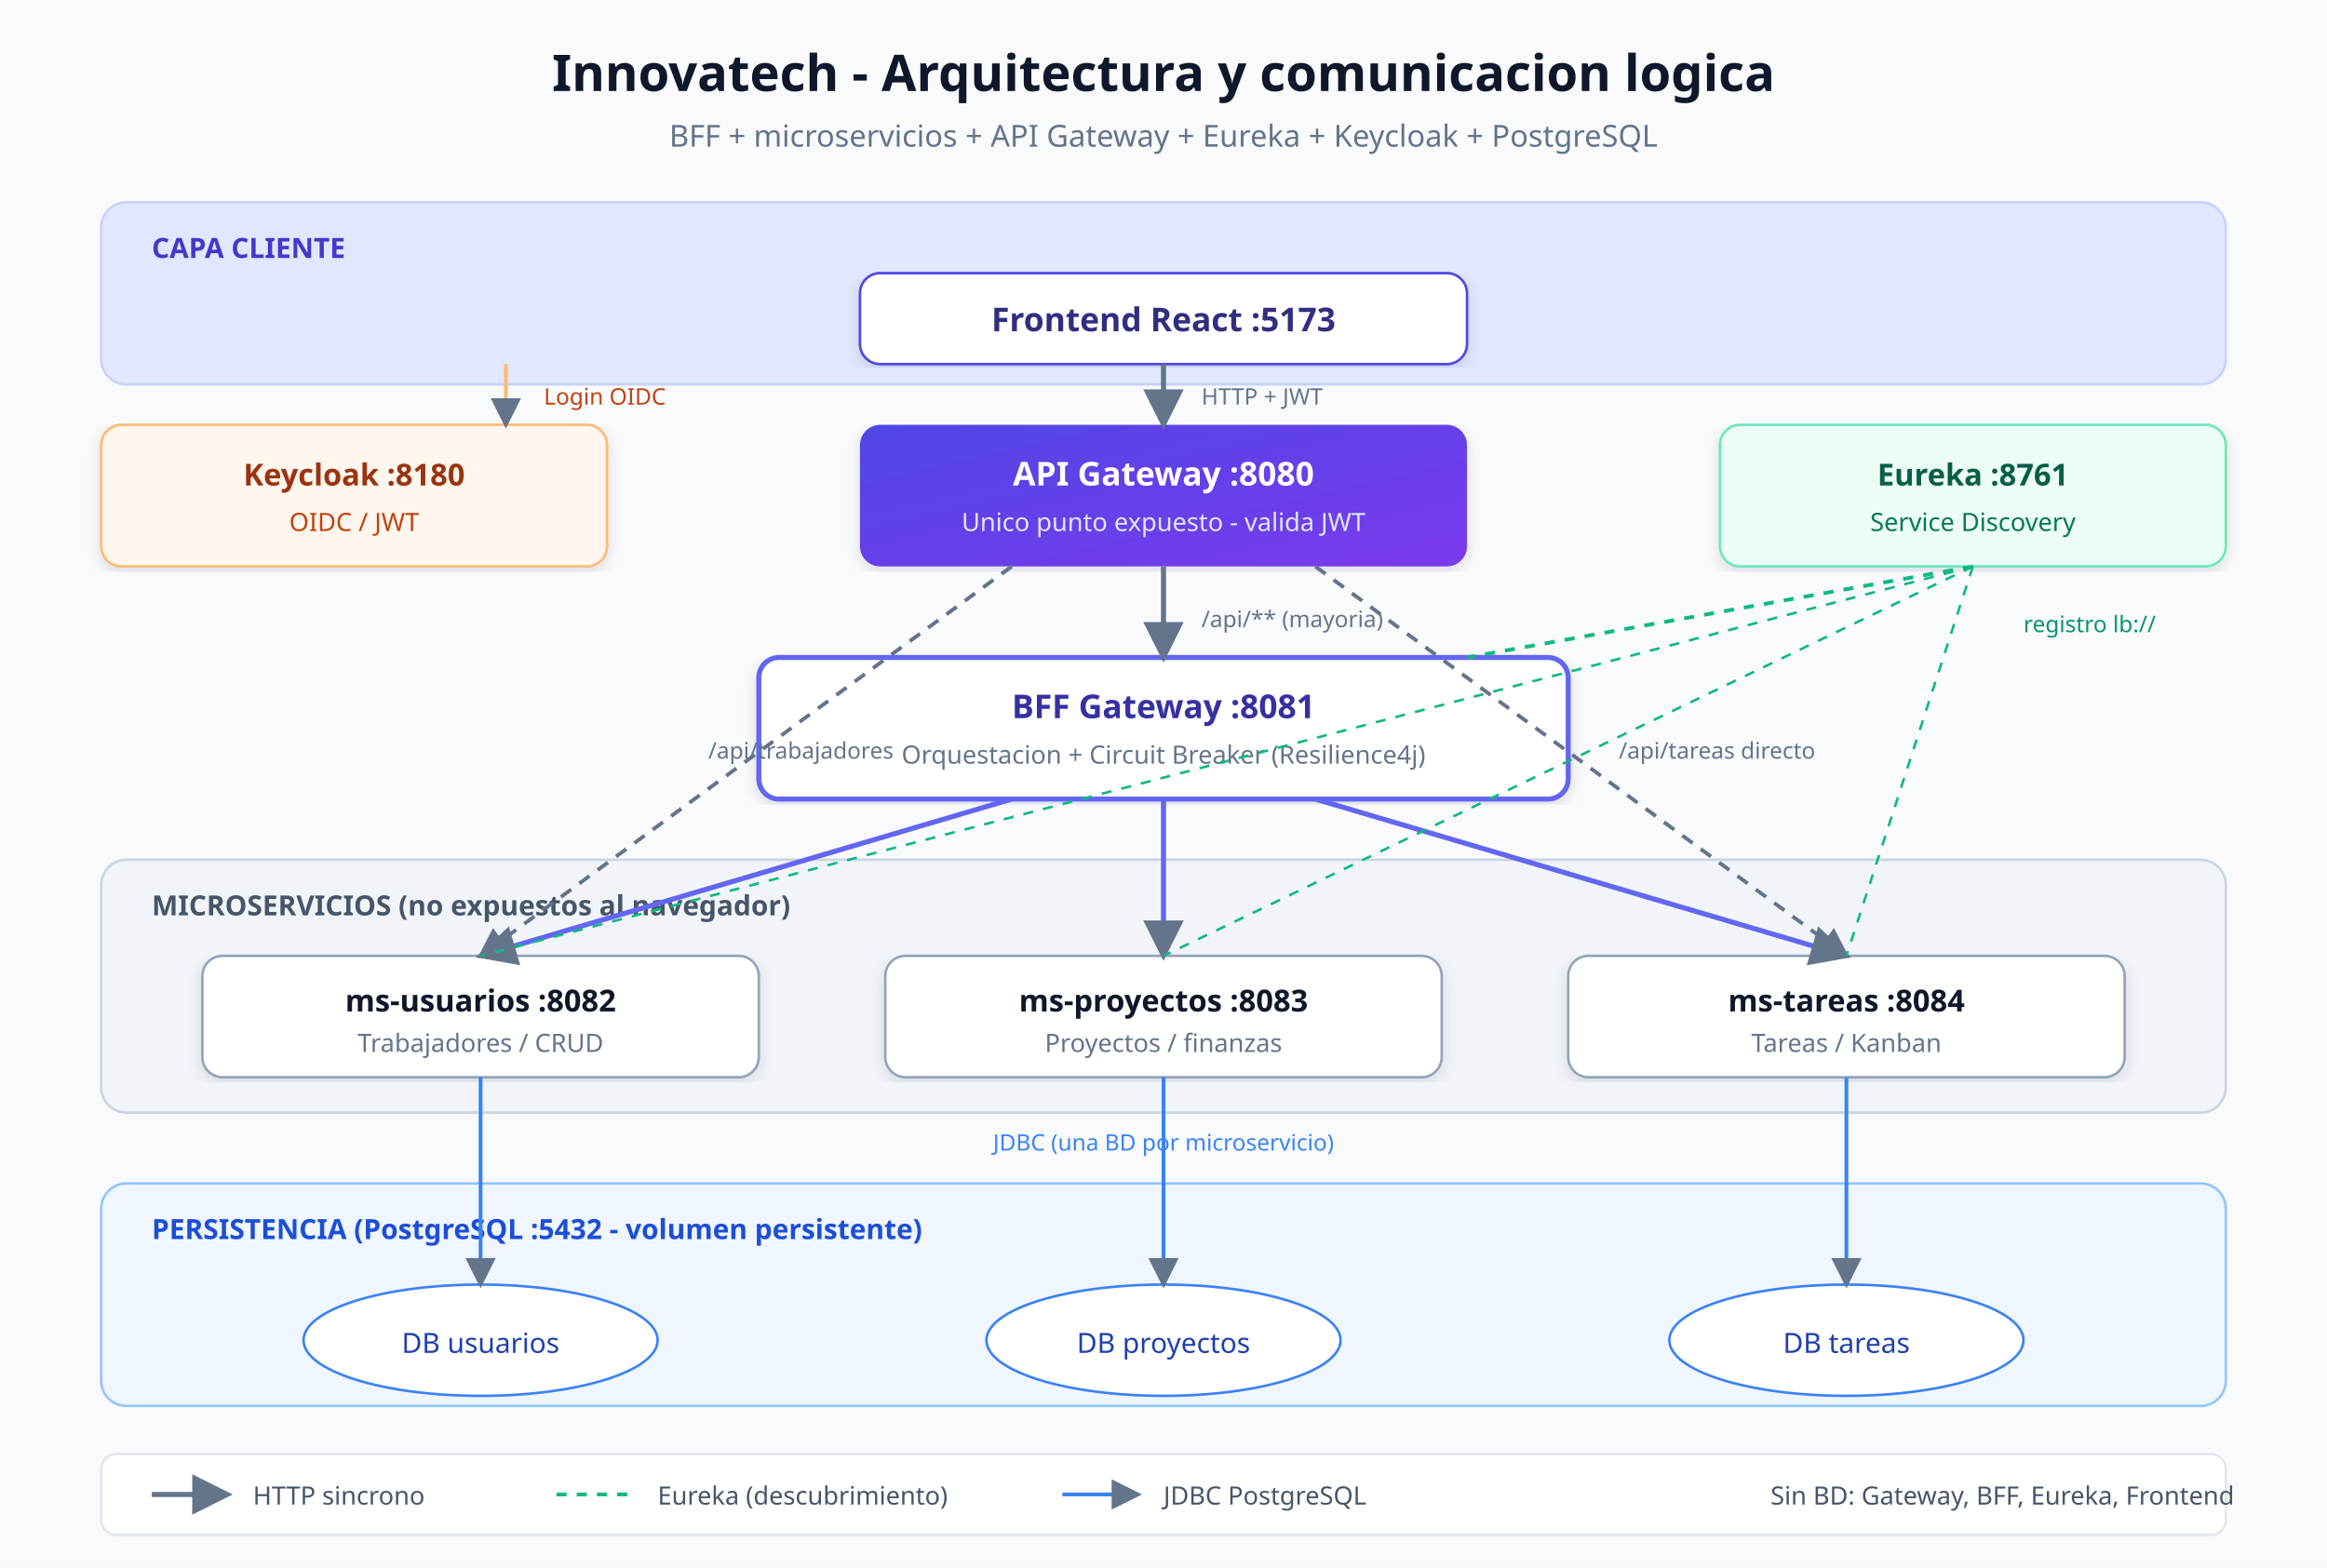
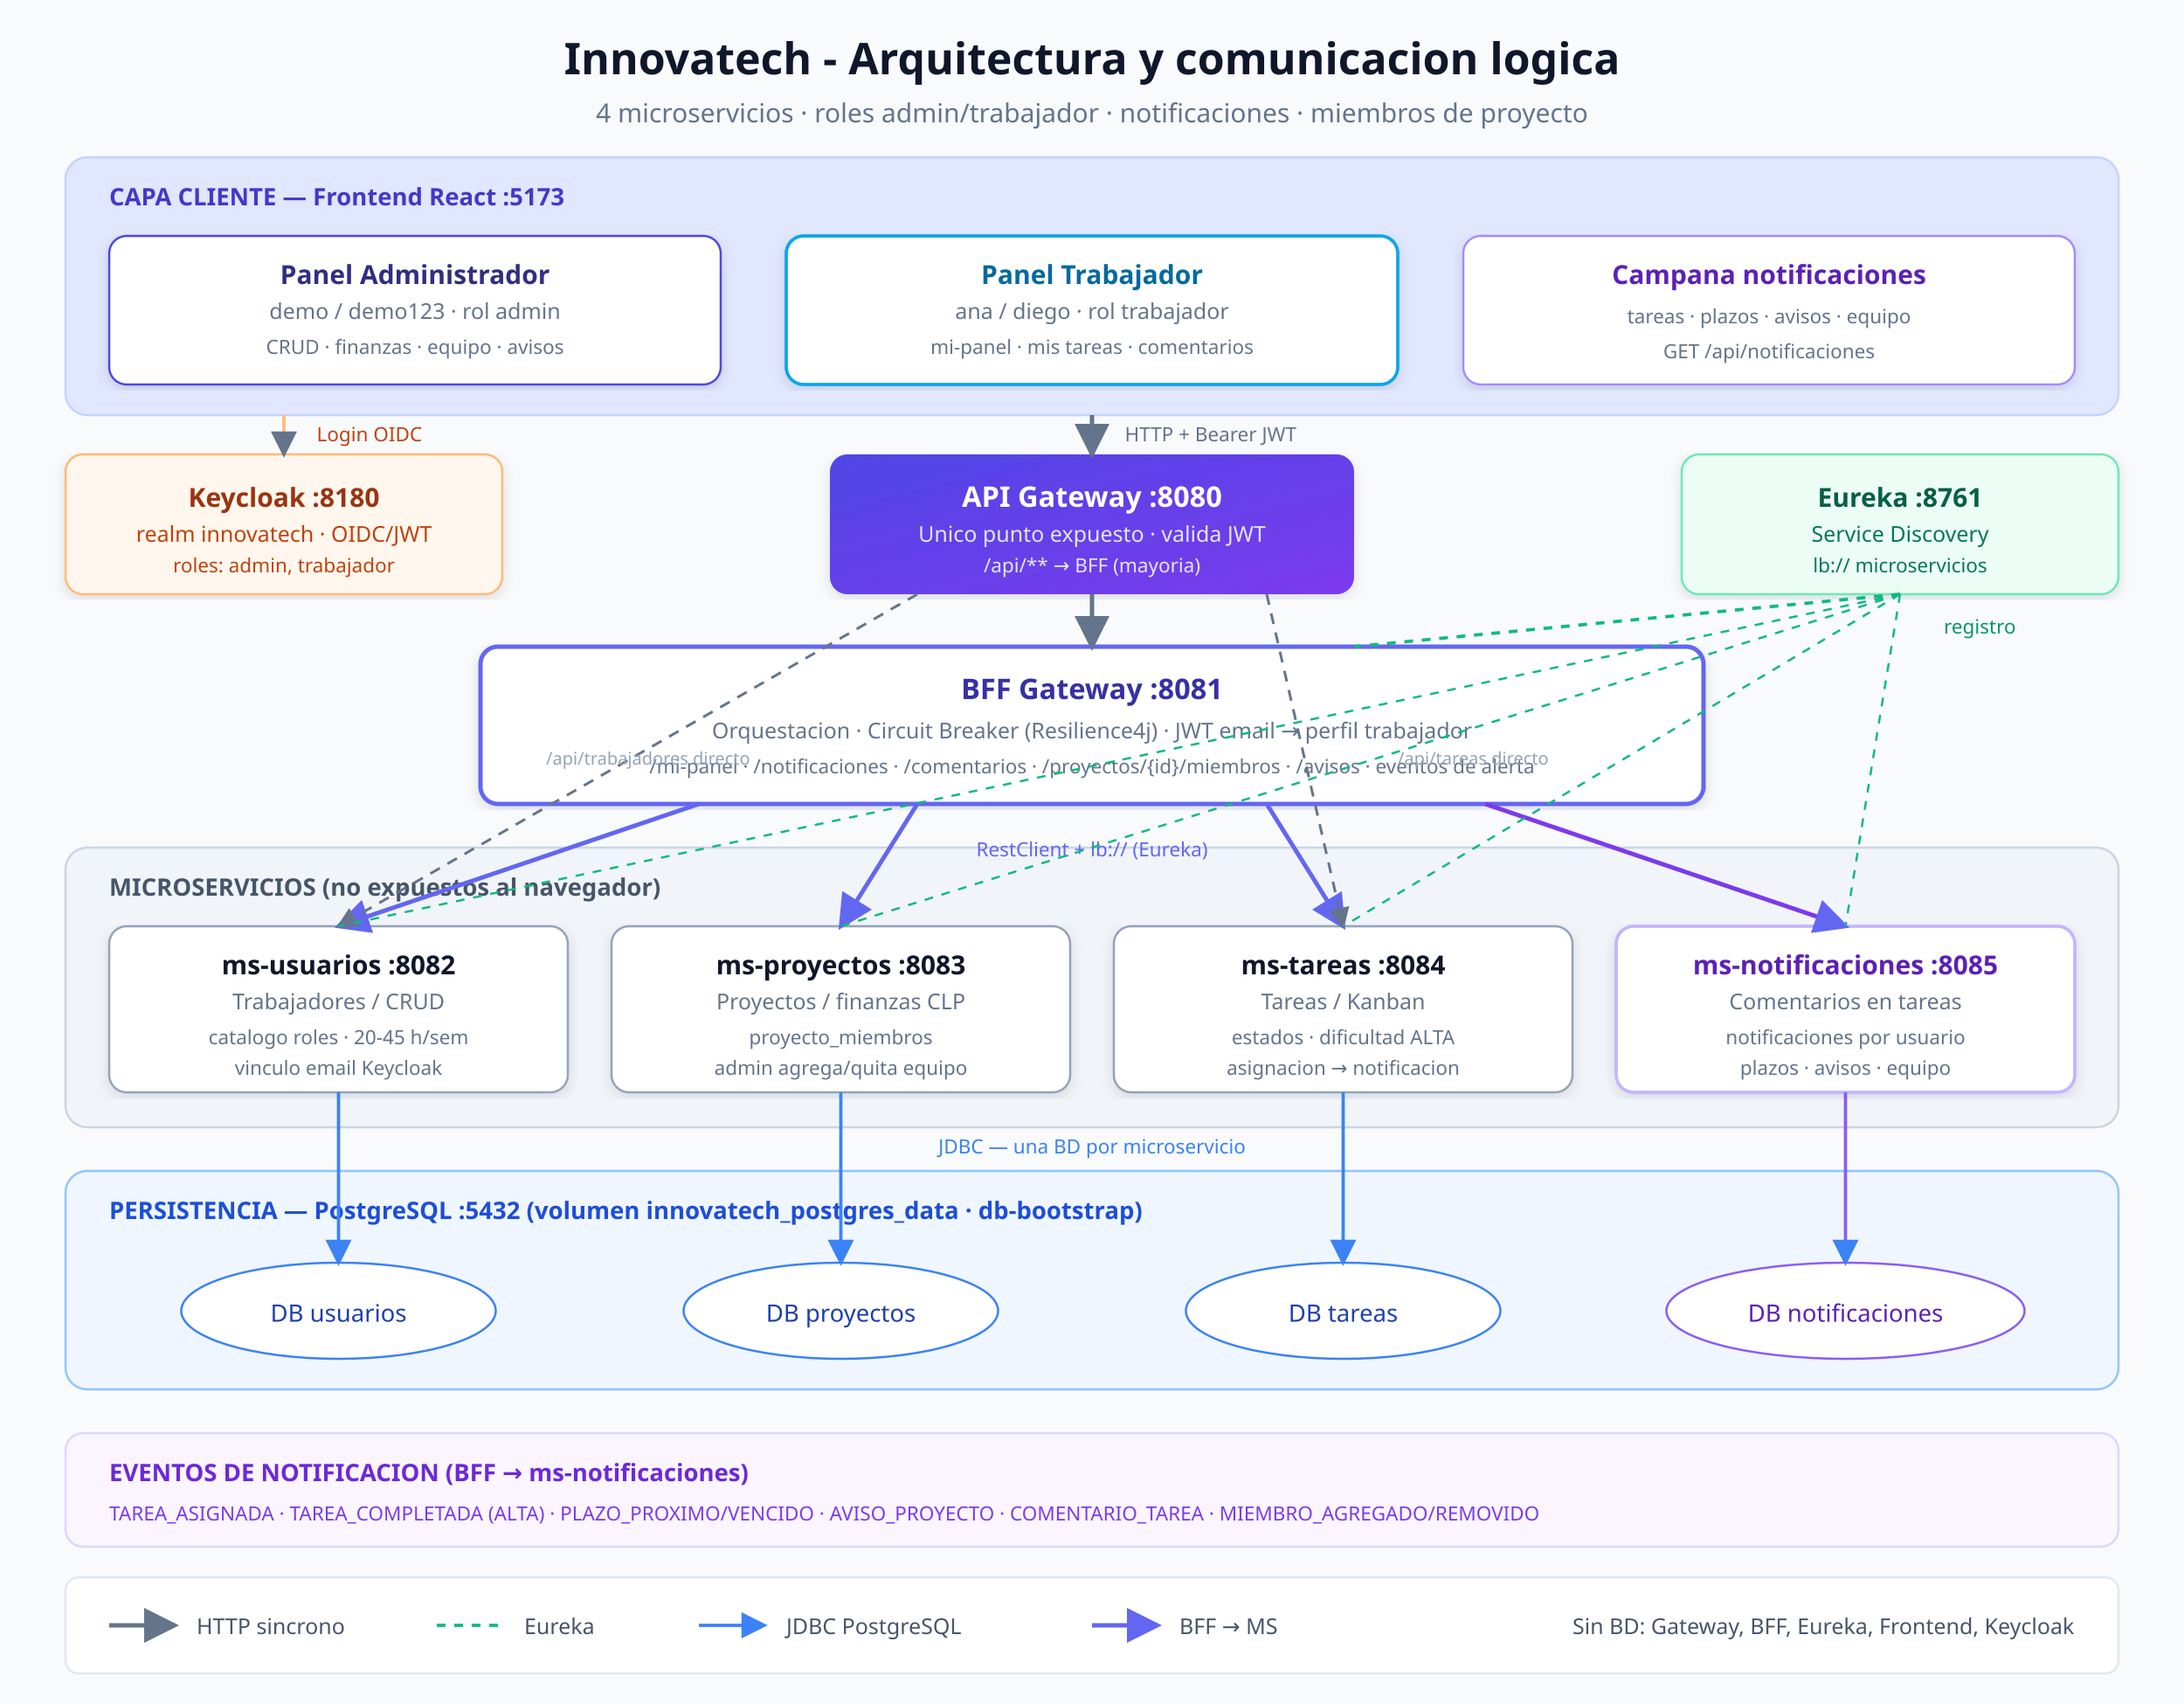
- <svg xmlns="http://www.w3.org/2000/svg" viewBox="0 0 920 620" font-family="Segoe UI, system-ui, sans-serif">
+ <svg xmlns="http://www.w3.org/2000/svg" viewBox="0 0 1000 780" font-family="Segoe UI, system-ui, sans-serif">
  <defs>
    <linearGradient id="brand" x1="0%" y1="0%" x2="100%" y2="100%">
      <stop offset="0%" stop-color="#4f46e5" />
      <stop offset="100%" stop-color="#7c3aed" />
    </linearGradient>
+     <linearGradient id="worker" x1="0%" y1="0%" x2="100%" y2="0%">
+       <stop offset="0%" stop-color="#0ea5e9" />
+       <stop offset="100%" stop-color="#06b6d4" />
+     </linearGradient>
    <marker id="arrow" markerWidth="8" markerHeight="8" refX="7" refY="4" orient="auto">
      <path d="M0,0 L8,4 L0,8 Z" fill="#64748b" />
+     </marker>
+     <marker id="arrow-blue" markerWidth="8" markerHeight="8" refX="7" refY="4" orient="auto">
+       <path d="M0,0 L8,4 L0,8 Z" fill="#3b82f6" />
+     </marker>
+     <marker id="arrow-indigo" markerWidth="8" markerHeight="8" refX="7" refY="4" orient="auto">
+       <path d="M0,0 L8,4 L0,8 Z" fill="#6366f1" />
    </marker>
    <filter id="shadow" x="-4%" y="-4%" width="108%" height="108%">
      <feDropShadow dx="0" dy="2" stdDeviation="3" flood-color="#0f172a" flood-opacity="0.12" />
    </filter>
  </defs>
-   <rect width="920" height="620" fill="#f8fafc" />
-   <text x="460" y="36" text-anchor="middle" font-size="20" font-weight="700" fill="#0f172a">Innovatech - Arquitectura y comunicacion logica</text>
-   <text x="460" y="58" text-anchor="middle" font-size="12" fill="#64748b">BFF + microservicios + API Gateway + Eureka + Keycloak + PostgreSQL</text>
-   <rect x="40" y="80" width="840" height="72" rx="10" fill="#e0e7ff" stroke="#c7d2fe" />
-   <text x="60" y="102" font-size="11" font-weight="600" fill="#4338ca">CAPA CLIENTE</text>
-   <rect x="340" y="108" width="240" height="36" rx="8" fill="#fff" stroke="#4f46e5" filter="url(#shadow)" />
-   <text x="460" y="131" text-anchor="middle" font-size="13" font-weight="600" fill="#312e81">Frontend React :5173</text>
-   <rect x="40" y="168" width="200" height="56" rx="8" fill="#fff7ed" stroke="#fdba74" filter="url(#shadow)" />
-   <text x="140" y="192" text-anchor="middle" font-size="12" font-weight="600" fill="#9a3412">Keycloak :8180</text>
-   <text x="140" y="210" text-anchor="middle" font-size="10" fill="#c2410c">OIDC / JWT</text>
-   <rect x="340" y="168" width="240" height="56" rx="8" fill="url(#brand)" filter="url(#shadow)" />
-   <text x="460" y="192" text-anchor="middle" font-size="13" font-weight="700" fill="#fff">API Gateway :8080</text>
-   <text x="460" y="210" text-anchor="middle" font-size="10" fill="#e0e7ff">Unico punto expuesto - valida JWT</text>
-   <rect x="680" y="168" width="200" height="56" rx="8" fill="#ecfdf5" stroke="#6ee7b7" filter="url(#shadow)" />
-   <text x="780" y="192" text-anchor="middle" font-size="12" font-weight="600" fill="#065f46">Eureka :8761</text>
-   <text x="780" y="210" text-anchor="middle" font-size="10" fill="#047857">Service Discovery</text>
-   <rect x="300" y="260" width="320" height="56" rx="8" fill="#fff" stroke="#6366f1" stroke-width="2" filter="url(#shadow)" />
-   <text x="460" y="284" text-anchor="middle" font-size="13" font-weight="600" fill="#3730a3">BFF Gateway :8081</text>
-   <text x="460" y="302" text-anchor="middle" font-size="10" fill="#64748b">Orquestacion + Circuit Breaker (Resilience4j)</text>
-   <rect x="40" y="340" width="840" height="100" rx="10" fill="#f1f5f9" stroke="#cbd5e1" />
-   <text x="60" y="362" font-size="11" font-weight="600" fill="#475569">MICROSERVICIOS (no expuestos al navegador)</text>
-   <rect x="80" y="378" width="220" height="48" rx="8" fill="#fff" stroke="#94a3b8" filter="url(#shadow)" />
-   <text x="190" y="400" text-anchor="middle" font-size="12" font-weight="600" fill="#0f172a">ms-usuarios :8082</text>
-   <text x="190" y="416" text-anchor="middle" font-size="10" fill="#64748b">Trabajadores / CRUD</text>
-   <rect x="350" y="378" width="220" height="48" rx="8" fill="#fff" stroke="#94a3b8" filter="url(#shadow)" />
-   <text x="460" y="400" text-anchor="middle" font-size="12" font-weight="600" fill="#0f172a">ms-proyectos :8083</text>
-   <text x="460" y="416" text-anchor="middle" font-size="10" fill="#64748b">Proyectos / finanzas</text>
-   <rect x="620" y="378" width="220" height="48" rx="8" fill="#fff" stroke="#94a3b8" filter="url(#shadow)" />
-   <text x="730" y="400" text-anchor="middle" font-size="12" font-weight="600" fill="#0f172a">ms-tareas :8084</text>
-   <text x="730" y="416" text-anchor="middle" font-size="10" fill="#64748b">Tareas / Kanban</text>
-   <rect x="40" y="468" width="840" height="88" rx="10" fill="#eff6ff" stroke="#93c5fd" />
-   <text x="60" y="490" font-size="11" font-weight="600" fill="#1d4ed8">PERSISTENCIA (PostgreSQL :5432 - volumen persistente)</text>
-   <ellipse cx="190" cy="530" rx="70" ry="22" fill="#fff" stroke="#3b82f6" />
-   <text x="190" y="535" text-anchor="middle" font-size="11" fill="#1e40af">DB usuarios</text>
-   <ellipse cx="460" cy="530" rx="70" ry="22" fill="#fff" stroke="#3b82f6" />
-   <text x="460" y="535" text-anchor="middle" font-size="11" fill="#1e40af">DB proyectos</text>
-   <ellipse cx="730" cy="530" rx="70" ry="22" fill="#fff" stroke="#3b82f6" />
-   <text x="730" y="535" text-anchor="middle" font-size="11" fill="#1e40af">DB tareas</text>
-   <line x1="460" y1="144" x2="460" y2="168" stroke="#64748b" stroke-width="2" marker-end="url(#arrow)" />
-   <text x="475" y="160" font-size="9" fill="#64748b">HTTP + JWT</text>
-   <line x1="200" y1="144" x2="200" y2="168" stroke="#fdba74" stroke-width="1.5" marker-end="url(#arrow)" />
-   <text x="215" y="160" font-size="9" fill="#c2410c">Login OIDC</text>
-   <line x1="460" y1="224" x2="460" y2="260" stroke="#64748b" stroke-width="2" marker-end="url(#arrow)" />
-   <text x="475" y="248" font-size="9" fill="#64748b">/api/** (mayoria)</text>
-   <line x1="520" y1="224" x2="730" y2="378" stroke="#64748b" stroke-width="1.5" stroke-dasharray="5,4" marker-end="url(#arrow)" />
-   <text x="640" y="300" font-size="9" fill="#64748b">/api/tareas directo</text>
-   <line x1="400" y1="224" x2="190" y2="378" stroke="#64748b" stroke-width="1.5" stroke-dasharray="5,4" marker-end="url(#arrow)" />
-   <text x="280" y="300" font-size="9" fill="#64748b">/api/trabajadores</text>
-   <line x1="400" y1="316" x2="190" y2="378" stroke="#6366f1" stroke-width="2" marker-end="url(#arrow)" />
-   <line x1="460" y1="316" x2="460" y2="378" stroke="#6366f1" stroke-width="2" marker-end="url(#arrow)" />
-   <line x1="520" y1="316" x2="730" y2="378" stroke="#6366f1" stroke-width="2" marker-end="url(#arrow)" />
-   <line x1="190" y1="426" x2="190" y2="508" stroke="#3b82f6" stroke-width="1.5" marker-end="url(#arrow)" />
-   <line x1="460" y1="426" x2="460" y2="508" stroke="#3b82f6" stroke-width="1.5" marker-end="url(#arrow)" />
-   <line x1="730" y1="426" x2="730" y2="508" stroke="#3b82f6" stroke-width="1.5" marker-end="url(#arrow)" />
-   <text x="460" y="455" text-anchor="middle" font-size="9" fill="#3b82f6">JDBC (una BD por microservicio)</text>
-   <line x1="780" y1="224" x2="580" y2="260" stroke="#10b981" stroke-width="1.5" stroke-dasharray="4,4" />
-   <line x1="780" y1="224" x2="190" y2="378" stroke="#10b981" stroke-width="1" stroke-dasharray="4,4" />
-   <line x1="780" y1="224" x2="460" y2="378" stroke="#10b981" stroke-width="1" stroke-dasharray="4,4" />
-   <line x1="780" y1="224" x2="730" y2="378" stroke="#10b981" stroke-width="1" stroke-dasharray="4,4" />
-   <text x="800" y="250" font-size="9" fill="#059669">registro lb://</text>
-   <rect x="40" y="575" width="840" height="32" rx="6" fill="#fff" stroke="#e2e8f0" />
-   <line x1="60" y1="591" x2="90" y2="591" stroke="#64748b" stroke-width="2" marker-end="url(#arrow)" />
-   <text x="100" y="595" font-size="10" fill="#475569">HTTP sincrono</text>
-   <line x1="220" y1="591" x2="250" y2="591" stroke="#10b981" stroke-width="1.5" stroke-dasharray="4,4" />
-   <text x="260" y="595" font-size="10" fill="#475569">Eureka (descubrimiento)</text>
-   <line x1="420" y1="591" x2="450" y2="591" stroke="#3b82f6" stroke-width="1.5" marker-end="url(#arrow)" />
-   <text x="460" y="595" font-size="10" fill="#475569">JDBC PostgreSQL</text>
-   <text x="700" y="595" font-size="10" fill="#475569">Sin BD: Gateway, BFF, Eureka, Frontend</text>
+   <rect width="1000" height="780" fill="#f8fafc" />
+   <text x="500" y="34" text-anchor="middle" font-size="20" font-weight="700" fill="#0f172a">Innovatech - Arquitectura y comunicacion logica</text>
+   <text x="500" y="56" text-anchor="middle" font-size="12" fill="#64748b">4 microservicios · roles admin/trabajador · notificaciones · miembros de proyecto</text>
+   <rect x="30" y="72" width="940" height="118" rx="10" fill="#e0e7ff" stroke="#c7d2fe" />
+   <text x="50" y="94" font-size="11" font-weight="600" fill="#4338ca">CAPA CLIENTE — Frontend React :5173</text>
+   <rect x="50" y="108" width="280" height="68" rx="8" fill="#fff" stroke="#4f46e5" filter="url(#shadow)" />
+   <text x="190" y="130" text-anchor="middle" font-size="12" font-weight="600" fill="#312e81">Panel Administrador</text>
+   <text x="190" y="146" text-anchor="middle" font-size="10" fill="#64748b">demo / demo123 · rol admin</text>
+   <text x="190" y="162" text-anchor="middle" font-size="9" fill="#64748b">CRUD · finanzas · equipo · avisos</text>
+   <rect x="360" y="108" width="280" height="68" rx="8" fill="#fff" stroke="#0ea5e9" stroke-width="1.5" filter="url(#shadow)" />
+   <text x="500" y="130" text-anchor="middle" font-size="12" font-weight="600" fill="#0369a1">Panel Trabajador</text>
+   <text x="500" y="146" text-anchor="middle" font-size="10" fill="#64748b">ana / diego · rol trabajador</text>
+   <text x="500" y="162" text-anchor="middle" font-size="9" fill="#64748b">mi-panel · mis tareas · comentarios</text>
+   <rect x="670" y="108" width="280" height="68" rx="8" fill="#fff" stroke="#a78bfa" filter="url(#shadow)" />
+   <text x="810" y="130" text-anchor="middle" font-size="12" font-weight="600" fill="#5b21b6">Campana notificaciones</text>
+   <text x="810" y="148" text-anchor="middle" font-size="9" fill="#64748b">tareas · plazos · avisos · equipo</text>
+   <text x="810" y="164" text-anchor="middle" font-size="9" fill="#64748b">GET /api/notificaciones</text>
+   <rect x="30" y="208" width="200" height="64" rx="8" fill="#fff7ed" stroke="#fdba74" filter="url(#shadow)" />
+   <text x="130" y="232" text-anchor="middle" font-size="12" font-weight="600" fill="#9a3412">Keycloak :8180</text>
+   <text x="130" y="248" text-anchor="middle" font-size="10" fill="#c2410c">realm innovatech · OIDC/JWT</text>
+   <text x="130" y="262" text-anchor="middle" font-size="9" fill="#c2410c">roles: admin, trabajador</text>
+   <rect x="380" y="208" width="240" height="64" rx="8" fill="url(#brand)" filter="url(#shadow)" />
+   <text x="500" y="232" text-anchor="middle" font-size="13" font-weight="700" fill="#fff">API Gateway :8080</text>
+   <text x="500" y="248" text-anchor="middle" font-size="10" fill="#e0e7ff">Unico punto expuesto · valida JWT</text>
+   <text x="500" y="262" text-anchor="middle" font-size="9" fill="#e0e7ff">/api/** → BFF (mayoria)</text>
+   <rect x="770" y="208" width="200" height="64" rx="8" fill="#ecfdf5" stroke="#6ee7b7" filter="url(#shadow)" />
+   <text x="870" y="232" text-anchor="middle" font-size="12" font-weight="600" fill="#065f46">Eureka :8761</text>
+   <text x="870" y="248" text-anchor="middle" font-size="10" fill="#047857">Service Discovery</text>
+   <text x="870" y="262" text-anchor="middle" font-size="9" fill="#047857">lb:// microservicios</text>
+   <rect x="220" y="296" width="560" height="72" rx="8" fill="#fff" stroke="#6366f1" stroke-width="2" filter="url(#shadow)" />
+   <text x="500" y="320" text-anchor="middle" font-size="13" font-weight="600" fill="#3730a3">BFF Gateway :8081</text>
+   <text x="500" y="338" text-anchor="middle" font-size="10" fill="#64748b">Orquestacion · Circuit Breaker (Resilience4j) · JWT email → perfil trabajador</text>
+   <text x="500" y="354" text-anchor="middle" font-size="9" fill="#64748b">/mi-panel · /notificaciones · /comentarios · /proyectos/{id}/miembros · /avisos · eventos de alerta</text>
+   <rect x="30" y="388" width="940" height="128" rx="10" fill="#f1f5f9" stroke="#cbd5e1" />
+   <text x="50" y="410" font-size="11" font-weight="600" fill="#475569">MICROSERVICIOS (no expuestos al navegador)</text>
+   <rect x="50" y="424" width="210" height="76" rx="8" fill="#fff" stroke="#94a3b8" filter="url(#shadow)" />
+   <text x="155" y="446" text-anchor="middle" font-size="12" font-weight="600" fill="#0f172a">ms-usuarios :8082</text>
+   <text x="155" y="462" text-anchor="middle" font-size="10" fill="#64748b">Trabajadores / CRUD</text>
+   <text x="155" y="478" text-anchor="middle" font-size="9" fill="#64748b">catalogo roles · 20-45 h/sem</text>
+   <text x="155" y="492" text-anchor="middle" font-size="9" fill="#64748b">vinculo email Keycloak</text>
+   <rect x="280" y="424" width="210" height="76" rx="8" fill="#fff" stroke="#94a3b8" filter="url(#shadow)" />
+   <text x="385" y="446" text-anchor="middle" font-size="12" font-weight="600" fill="#0f172a">ms-proyectos :8083</text>
+   <text x="385" y="462" text-anchor="middle" font-size="10" fill="#64748b">Proyectos / finanzas CLP</text>
+   <text x="385" y="478" text-anchor="middle" font-size="9" fill="#64748b">proyecto_miembros</text>
+   <text x="385" y="492" text-anchor="middle" font-size="9" fill="#64748b">admin agrega/quita equipo</text>
+   <rect x="510" y="424" width="210" height="76" rx="8" fill="#fff" stroke="#94a3b8" filter="url(#shadow)" />
+   <text x="615" y="446" text-anchor="middle" font-size="12" font-weight="600" fill="#0f172a">ms-tareas :8084</text>
+   <text x="615" y="462" text-anchor="middle" font-size="10" fill="#64748b">Tareas / Kanban</text>
+   <text x="615" y="478" text-anchor="middle" font-size="9" fill="#64748b">estados · dificultad ALTA</text>
+   <text x="615" y="492" text-anchor="middle" font-size="9" fill="#64748b">asignacion → notificacion</text>
+   <rect x="740" y="424" width="210" height="76" rx="8" fill="#fff" stroke="#c4b5fd" stroke-width="1.5" filter="url(#shadow)" />
+   <text x="845" y="446" text-anchor="middle" font-size="12" font-weight="600" fill="#5b21b6">ms-notificaciones :8085</text>
+   <text x="845" y="462" text-anchor="middle" font-size="10" fill="#64748b">Comentarios en tareas</text>
+   <text x="845" y="478" text-anchor="middle" font-size="9" fill="#64748b">notificaciones por usuario</text>
+   <text x="845" y="492" text-anchor="middle" font-size="9" fill="#64748b">plazos · avisos · equipo</text>
+   <rect x="30" y="536" width="940" height="100" rx="10" fill="#eff6ff" stroke="#93c5fd" />
+   <text x="50" y="558" font-size="11" font-weight="600" fill="#1d4ed8">PERSISTENCIA — PostgreSQL :5432 (volumen innovatech_postgres_data · db-bootstrap)</text>
+   <ellipse cx="155" cy="600" rx="72" ry="22" fill="#fff" stroke="#3b82f6" />
+   <text x="155" y="605" text-anchor="middle" font-size="11" fill="#1e40af">DB usuarios</text>
+   <ellipse cx="385" cy="600" rx="72" ry="22" fill="#fff" stroke="#3b82f6" />
+   <text x="385" y="605" text-anchor="middle" font-size="11" fill="#1e40af">DB proyectos</text>
+   <ellipse cx="615" cy="600" rx="72" ry="22" fill="#fff" stroke="#3b82f6" />
+   <text x="615" y="605" text-anchor="middle" font-size="11" fill="#1e40af">DB tareas</text>
+   <ellipse cx="845" cy="600" rx="82" ry="22" fill="#fff" stroke="#8b5cf6" />
+   <text x="845" y="605" text-anchor="middle" font-size="11" fill="#5b21b6">DB notificaciones</text>
+   <line x1="500" y1="190" x2="500" y2="208" stroke="#64748b" stroke-width="2" marker-end="url(#arrow)" />
+   <text x="515" y="202" font-size="9" fill="#64748b">HTTP + Bearer JWT</text>
+   <line x1="130" y1="190" x2="130" y2="208" stroke="#fdba74" stroke-width="1.5" marker-end="url(#arrow)" />
+   <text x="145" y="202" font-size="9" fill="#c2410c">Login OIDC</text>
+   <line x1="500" y1="272" x2="500" y2="296" stroke="#64748b" stroke-width="2" marker-end="url(#arrow)" />
+   <line x1="320" y1="368" x2="155" y2="424" stroke="#6366f1" stroke-width="2" marker-end="url(#arrow-indigo)" />
+   <line x1="420" y1="368" x2="385" y2="424" stroke="#6366f1" stroke-width="2" marker-end="url(#arrow-indigo)" />
+   <line x1="580" y1="368" x2="615" y2="424" stroke="#6366f1" stroke-width="2" marker-end="url(#arrow-indigo)" />
+   <line x1="680" y1="368" x2="845" y2="424" stroke="#7c3aed" stroke-width="2" marker-end="url(#arrow-indigo)" />
+   <text x="500" y="392" text-anchor="middle" font-size="9" fill="#6366f1">RestClient + lb:// (Eureka)</text>
+   <line x1="420" y1="272" x2="155" y2="424" stroke="#64748b" stroke-width="1.2" stroke-dasharray="5,4" marker-end="url(#arrow)" />
+   <text x="250" y="350" font-size="8" fill="#94a3b8">/api/trabajadores directo</text>
+   <line x1="580" y1="272" x2="615" y2="424" stroke="#64748b" stroke-width="1.2" stroke-dasharray="5,4" marker-end="url(#arrow)" />
+   <text x="640" y="350" font-size="8" fill="#94a3b8">/api/tareas directo</text>
+   <line x1="155" y1="500" x2="155" y2="578" stroke="#3b82f6" stroke-width="1.5" marker-end="url(#arrow-blue)" />
+   <line x1="385" y1="500" x2="385" y2="578" stroke="#3b82f6" stroke-width="1.5" marker-end="url(#arrow-blue)" />
+   <line x1="615" y1="500" x2="615" y2="578" stroke="#3b82f6" stroke-width="1.5" marker-end="url(#arrow-blue)" />
+   <line x1="845" y1="500" x2="845" y2="578" stroke="#8b5cf6" stroke-width="1.5" marker-end="url(#arrow-blue)" />
+   <text x="500" y="528" text-anchor="middle" font-size="9" fill="#3b82f6">JDBC — una BD por microservicio</text>
+   <line x1="870" y1="272" x2="620" y2="296" stroke="#10b981" stroke-width="1.5" stroke-dasharray="4,4" />
+   <line x1="870" y1="272" x2="155" y2="424" stroke="#10b981" stroke-width="1" stroke-dasharray="4,4" />
+   <line x1="870" y1="272" x2="385" y2="424" stroke="#10b981" stroke-width="1" stroke-dasharray="4,4" />
+   <line x1="870" y1="272" x2="615" y2="424" stroke="#10b981" stroke-width="1" stroke-dasharray="4,4" />
+   <line x1="870" y1="272" x2="845" y2="424" stroke="#10b981" stroke-width="1" stroke-dasharray="4,4" />
+   <text x="890" y="290" font-size="9" fill="#059669">registro</text>
+   <rect x="30" y="656" width="940" height="52" rx="8" fill="#faf5ff" stroke="#ddd6fe" />
+   <text x="50" y="678" font-size="11" font-weight="600" fill="#6d28d9">EVENTOS DE NOTIFICACION (BFF → ms-notificaciones)</text>
+   <text x="50" y="696" font-size="9" fill="#7c3aed">TAREA_ASIGNADA · TAREA_COMPLETADA (ALTA) · PLAZO_PROXIMO/VENCIDO · AVISO_PROYECTO · COMENTARIO_TAREA · MIEMBRO_AGREGADO/REMOVIDO</text>
+   <rect x="30" y="722" width="940" height="44" rx="6" fill="#fff" stroke="#e2e8f0" />
+   <line x1="50" y1="744" x2="80" y2="744" stroke="#64748b" stroke-width="2" marker-end="url(#arrow)" />
+   <text x="90" y="748" font-size="10" fill="#475569">HTTP sincrono</text>
+   <line x1="200" y1="744" x2="230" y2="744" stroke="#10b981" stroke-width="1.5" stroke-dasharray="4,4" />
+   <text x="240" y="748" font-size="10" fill="#475569">Eureka</text>
+   <line x1="320" y1="744" x2="350" y2="744" stroke="#3b82f6" stroke-width="1.5" marker-end="url(#arrow-blue)" />
+   <text x="360" y="748" font-size="10" fill="#475569">JDBC PostgreSQL</text>
+   <line x1="500" y1="744" x2="530" y2="744" stroke="#6366f1" stroke-width="2" marker-end="url(#arrow-indigo)" />
+   <text x="540" y="748" font-size="10" fill="#475569">BFF → MS</text>
+   <text x="720" y="748" font-size="10" fill="#475569">Sin BD: Gateway, BFF, Eureka, Frontend, Keycloak</text>
</svg>
